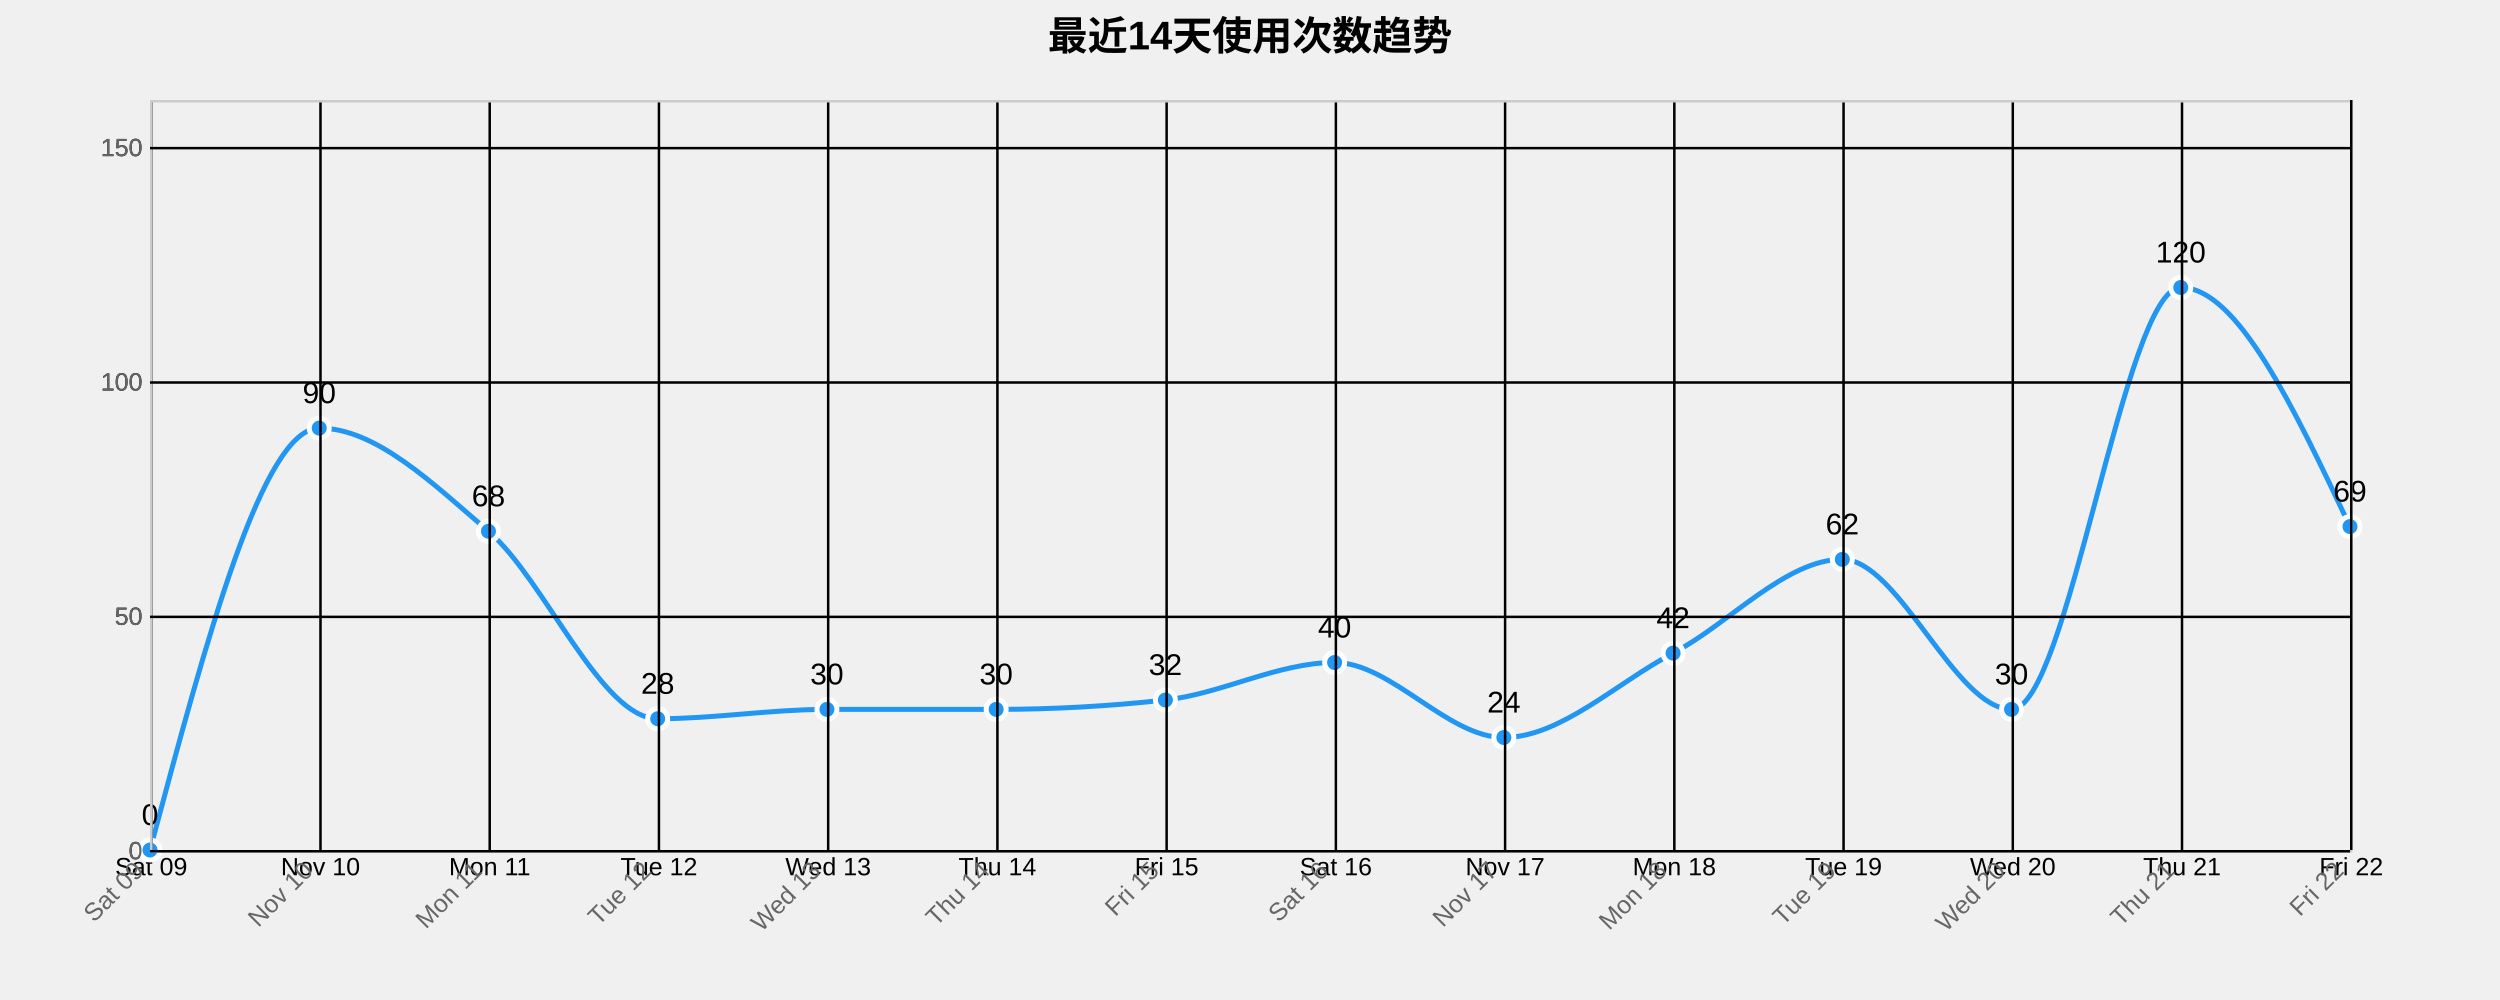
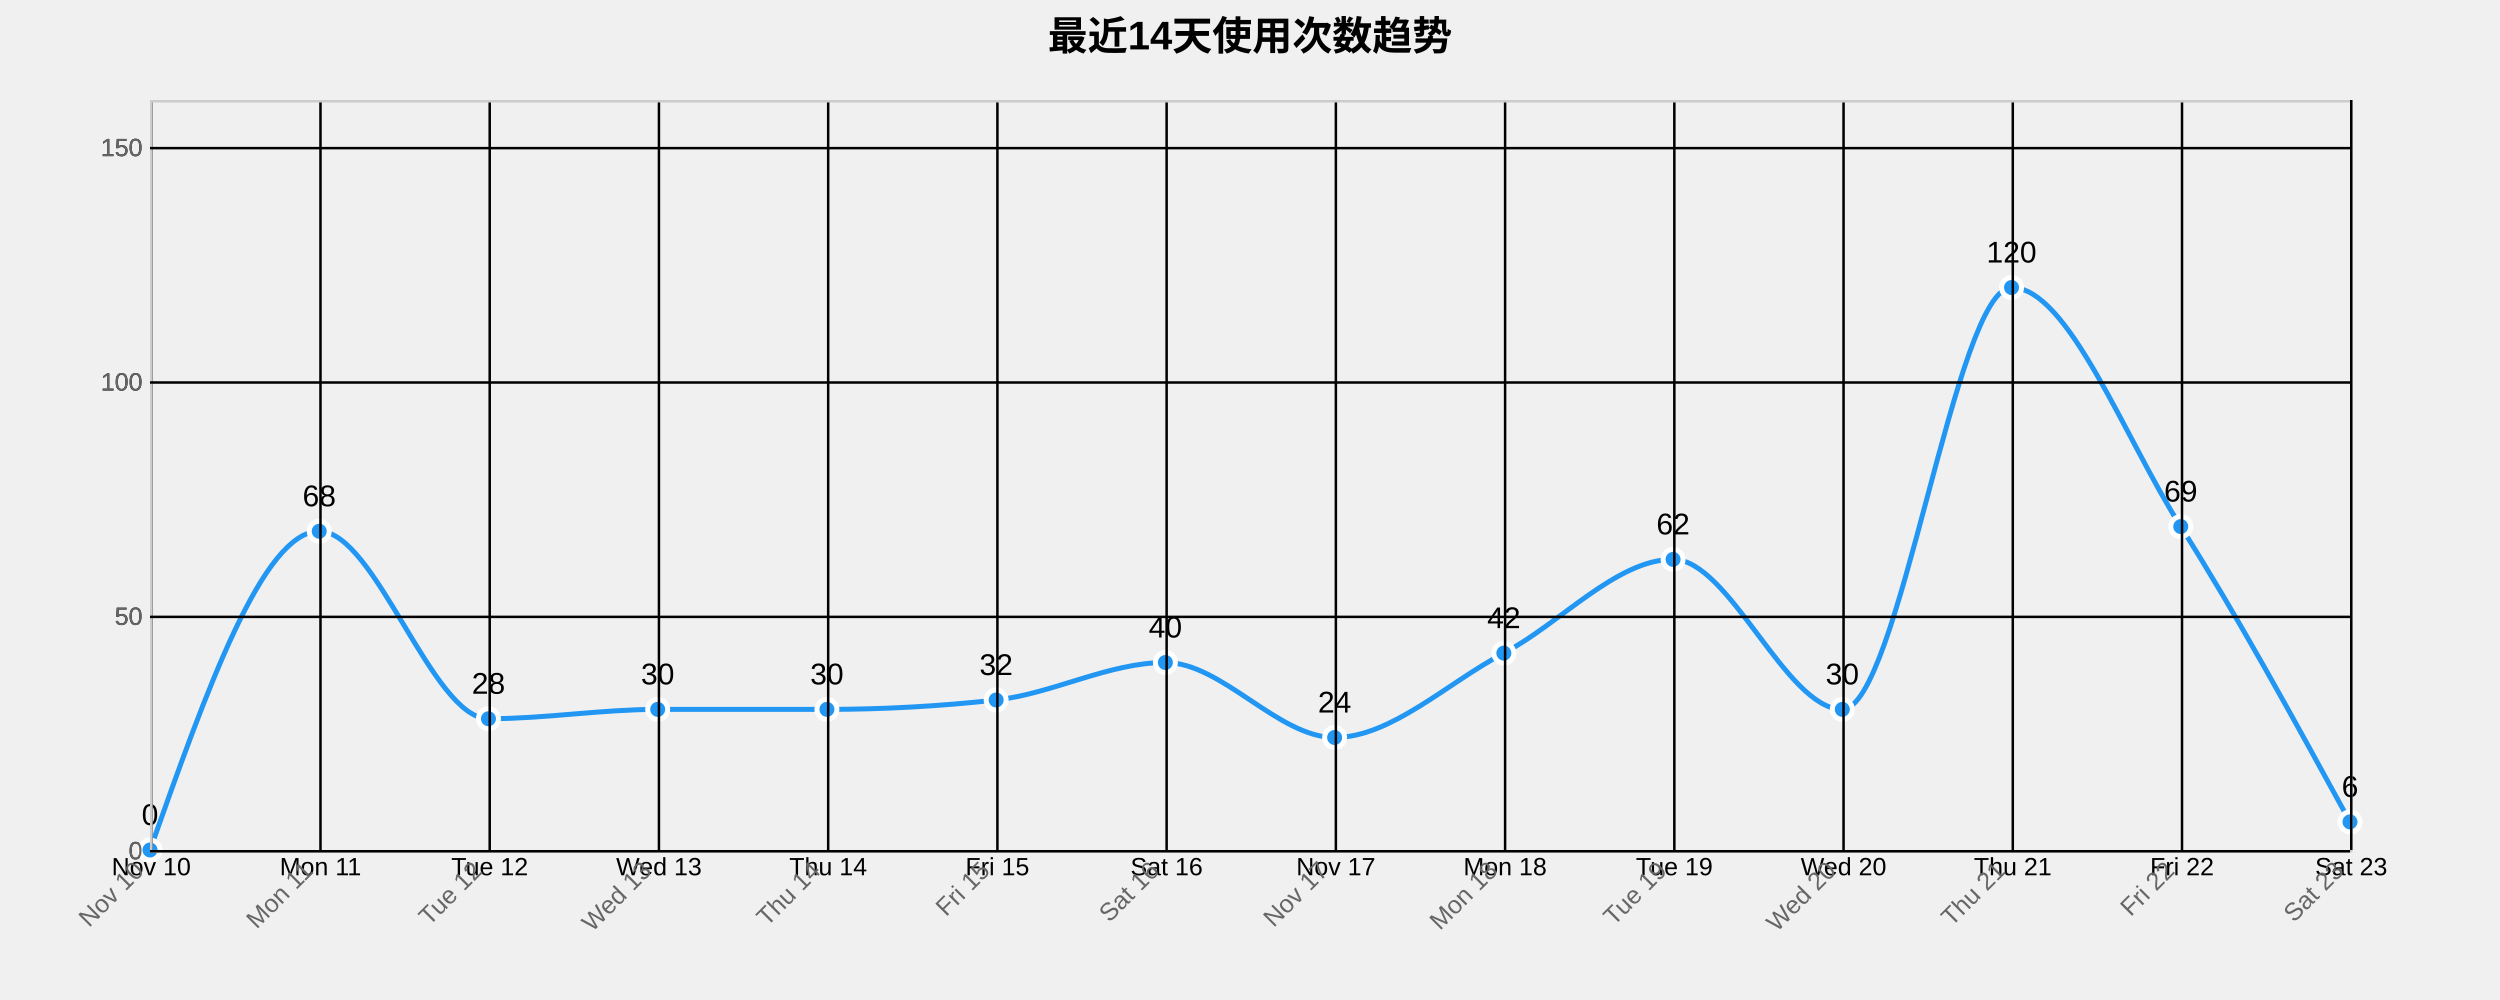
<svg xmlns="http://www.w3.org/2000/svg" width="1000" height="400">
  <g transform="translate(60,40)">
    <text x="440" y="-20" text-anchor="middle" style="font-size: 16px; font-weight: bold;">最近14天使用次数趋势</text>
    <g class="grid" transform="translate(0,300)" fill="none" font-size="10" font-family="sans-serif" text-anchor="middle">
      <path class="domain" stroke="currentColor" d="M0.5,-300V0.5H880.5V-300" />
      <g class="tick" opacity="1" transform="translate(0.5,0)">
        <line stroke="currentColor" y2="-300" />
-         <text fill="currentColor" y="3" dy="0.71em">Sat 09</text>
+         <text fill="currentColor" y="3" dy="0.71em">Nov 10</text>
      </g>
      <g class="tick" opacity="1" transform="translate(68.19231,0)">
        <line stroke="currentColor" y2="-300" />
-         <text fill="currentColor" y="3" dy="0.71em">Nov 10</text>
+         <text fill="currentColor" y="3" dy="0.71em">Mon 11</text>
      </g>
      <g class="tick" opacity="1" transform="translate(135.8846,0)">
        <line stroke="currentColor" y2="-300" />
-         <text fill="currentColor" y="3" dy="0.71em">Mon 11</text>
+         <text fill="currentColor" y="3" dy="0.71em">Tue 12</text>
      </g>
      <g class="tick" opacity="1" transform="translate(203.5769,0)">
        <line stroke="currentColor" y2="-300" />
-         <text fill="currentColor" y="3" dy="0.71em">Tue 12</text>
+         <text fill="currentColor" y="3" dy="0.71em">Wed 13</text>
      </g>
      <g class="tick" opacity="1" transform="translate(271.2692,0)">
        <line stroke="currentColor" y2="-300" />
-         <text fill="currentColor" y="3" dy="0.71em">Wed 13</text>
+         <text fill="currentColor" y="3" dy="0.71em">Thu 14</text>
      </g>
      <g class="tick" opacity="1" transform="translate(338.9615,0)">
        <line stroke="currentColor" y2="-300" />
-         <text fill="currentColor" y="3" dy="0.71em">Thu 14</text>
+         <text fill="currentColor" y="3" dy="0.71em">Fri 15</text>
      </g>
      <g class="tick" opacity="1" transform="translate(406.6538,0)">
        <line stroke="currentColor" y2="-300" />
-         <text fill="currentColor" y="3" dy="0.71em">Fri 15</text>
+         <text fill="currentColor" y="3" dy="0.71em">Sat 16</text>
      </g>
      <g class="tick" opacity="1" transform="translate(474.3462,0)">
        <line stroke="currentColor" y2="-300" />
-         <text fill="currentColor" y="3" dy="0.71em">Sat 16</text>
+         <text fill="currentColor" y="3" dy="0.71em">Nov 17</text>
      </g>
      <g class="tick" opacity="1" transform="translate(542.0385,0)">
        <line stroke="currentColor" y2="-300" />
-         <text fill="currentColor" y="3" dy="0.71em">Nov 17</text>
+         <text fill="currentColor" y="3" dy="0.71em">Mon 18</text>
      </g>
      <g class="tick" opacity="1" transform="translate(609.7308,0)">
        <line stroke="currentColor" y2="-300" />
-         <text fill="currentColor" y="3" dy="0.71em">Mon 18</text>
+         <text fill="currentColor" y="3" dy="0.71em">Tue 19</text>
      </g>
      <g class="tick" opacity="1" transform="translate(677.4231,0)">
        <line stroke="currentColor" y2="-300" />
-         <text fill="currentColor" y="3" dy="0.71em">Tue 19</text>
+         <text fill="currentColor" y="3" dy="0.71em">Wed 20</text>
      </g>
      <g class="tick" opacity="1" transform="translate(745.1154,0)">
        <line stroke="currentColor" y2="-300" />
-         <text fill="currentColor" y="3" dy="0.71em">Wed 20</text>
+         <text fill="currentColor" y="3" dy="0.71em">Thu 21</text>
      </g>
      <g class="tick" opacity="1" transform="translate(812.8077,0)">
        <line stroke="currentColor" y2="-300" />
-         <text fill="currentColor" y="3" dy="0.71em">Thu 21</text>
+         <text fill="currentColor" y="3" dy="0.71em">Fri 22</text>
      </g>
      <g class="tick" opacity="1" transform="translate(880.5,0)">
        <line stroke="currentColor" y2="-300" />
-         <text fill="currentColor" y="3" dy="0.71em">Fri 22</text>
+         <text fill="currentColor" y="3" dy="0.71em">Sat 23</text>
      </g>
    </g>
    <g class="grid" fill="none" font-size="10" font-family="sans-serif" text-anchor="end">
      <path class="domain" stroke="currentColor" d="M880,300.5H0.5V0.5H880" />
      <g class="tick" opacity="1" transform="translate(0,300.5)">
        <line stroke="currentColor" x2="880" />
        <text fill="currentColor" x="-3" dy="0.32em">0</text>
      </g>
      <g class="tick" opacity="1" transform="translate(0,206.75)">
        <line stroke="currentColor" x2="880" />
        <text fill="currentColor" x="-3" dy="0.32em">50</text>
      </g>
      <g class="tick" opacity="1" transform="translate(0,113)">
        <line stroke="currentColor" x2="880" />
        <text fill="currentColor" x="-3" dy="0.32em">100</text>
      </g>
      <g class="tick" opacity="1" transform="translate(0,19.25)">
        <line stroke="currentColor" x2="880" />
        <text fill="currentColor" x="-3" dy="0.32em">150</text>
      </g>
    </g>
-     <path class="area" d="M0,300C22.564,215.625,45.128,131.25,67.692,131.25C90.256,131.25,112.821,153.125,135.385,172.5C157.949,191.875,180.513,247.5,203.077,247.5C225.641,247.5,248.205,243.75,270.769,243.75C293.333,243.75,315.897,243.75,338.462,243.75C361.026,243.75,383.59,242.5,406.154,240C428.718,237.5,451.282,225,473.846,225C496.41,225,518.974,255,541.538,255C564.103,255,586.667,233.125,609.231,221.25C631.795,209.375,654.359,183.75,676.923,183.75C699.487,183.75,722.051,243.75,744.615,243.75C767.179,243.75,789.744,75,812.308,75C834.872,75,857.436,122.813,880,170.625L880,300C857.436,300,834.872,300,812.308,300C789.744,300,767.179,300,744.615,300C722.051,300,699.487,300,676.923,300C654.359,300,631.795,300,609.231,300C586.667,300,564.103,300,541.538,300C518.974,300,496.41,300,473.846,300C451.282,300,428.718,300,406.154,300C383.59,300,361.026,300,338.462,300C315.897,300,293.333,300,270.769,300C248.205,300,225.641,300,203.077,300C180.513,300,157.949,300,135.385,300C112.821,300,90.256,300,67.692,300C45.128,300,22.564,300,0,300Z" style="fill: url(#area-gradient); opacity: 0.3;" />
-     <path class="line" d="M0,300C22.564,215.625,45.128,131.25,67.692,131.25C90.256,131.25,112.821,153.125,135.385,172.5C157.949,191.875,180.513,247.5,203.077,247.5C225.641,247.5,248.205,243.75,270.769,243.75C293.333,243.75,315.897,243.75,338.462,243.75C361.026,243.75,383.59,242.5,406.154,240C428.718,237.5,451.282,225,473.846,225C496.41,225,518.974,255,541.538,255C564.103,255,586.667,233.125,609.231,221.25C631.795,209.375,654.359,183.75,676.923,183.75C699.487,183.75,722.051,243.75,744.615,243.75C767.179,243.75,789.744,75,812.308,75C834.872,75,857.436,122.813,880,170.625" style="fill: none; stroke: #2196F3; stroke-width: 2px;" />
+     <path class="area" d="M0,300C22.564,236.25,45.128,172.5,67.692,172.5C90.256,172.5,112.821,247.5,135.385,247.5C157.949,247.5,180.513,243.75,203.077,243.75C225.641,243.75,248.205,243.75,270.769,243.75C293.333,243.75,315.897,242.5,338.462,240C361.026,237.5,383.59,225,406.154,225C428.718,225,451.282,255,473.846,255C496.41,255,518.974,233.125,541.538,221.25C564.103,209.375,586.667,183.75,609.231,183.75C631.795,183.75,654.359,243.75,676.923,243.75C699.487,243.75,722.051,75,744.615,75C767.179,75,789.744,135,812.308,170.625C834.872,206.25,857.436,247.5,880,288.75L880,300C857.436,300,834.872,300,812.308,300C789.744,300,767.179,300,744.615,300C722.051,300,699.487,300,676.923,300C654.359,300,631.795,300,609.231,300C586.667,300,564.103,300,541.538,300C518.974,300,496.41,300,473.846,300C451.282,300,428.718,300,406.154,300C383.59,300,361.026,300,338.462,300C315.897,300,293.333,300,270.769,300C248.205,300,225.641,300,203.077,300C180.513,300,157.949,300,135.385,300C112.821,300,90.256,300,67.692,300C45.128,300,22.564,300,0,300Z" style="fill: url(#area-gradient); opacity: 0.3;" />
+     <path class="line" d="M0,300C22.564,236.25,45.128,172.5,67.692,172.5C90.256,172.5,112.821,247.5,135.385,247.5C157.949,247.5,180.513,243.75,203.077,243.75C225.641,243.75,248.205,243.75,270.769,243.75C293.333,243.75,315.897,242.5,338.462,240C361.026,237.5,383.59,225,406.154,225C428.718,225,451.282,255,473.846,255C496.41,255,518.974,233.125,541.538,221.25C564.103,209.375,586.667,183.75,609.231,183.75C631.795,183.75,654.359,243.75,676.923,243.75C699.487,243.75,722.051,75,744.615,75C767.179,75,789.744,135,812.308,170.625C834.872,206.25,857.436,247.5,880,288.75" style="fill: none; stroke: #2196F3; stroke-width: 2px;" />
    <circle class="dot" cx="0" cy="300" r="4" style="fill: #2196F3; stroke: #fff; stroke-width: 2px;" />
-     <circle class="dot" cx="67.692" cy="131.25" r="4" style="fill: #2196F3; stroke: #fff; stroke-width: 2px;" />
-     <circle class="dot" cx="135.385" cy="172.5" r="4" style="fill: #2196F3; stroke: #fff; stroke-width: 2px;" />
-     <circle class="dot" cx="203.077" cy="247.5" r="4" style="fill: #2196F3; stroke: #fff; stroke-width: 2px;" />
+     <circle class="dot" cx="67.692" cy="172.5" r="4" style="fill: #2196F3; stroke: #fff; stroke-width: 2px;" />
+     <circle class="dot" cx="135.385" cy="247.5" r="4" style="fill: #2196F3; stroke: #fff; stroke-width: 2px;" />
+     <circle class="dot" cx="203.077" cy="243.75" r="4" style="fill: #2196F3; stroke: #fff; stroke-width: 2px;" />
    <circle class="dot" cx="270.769" cy="243.75" r="4" style="fill: #2196F3; stroke: #fff; stroke-width: 2px;" />
-     <circle class="dot" cx="338.462" cy="243.75" r="4" style="fill: #2196F3; stroke: #fff; stroke-width: 2px;" />
-     <circle class="dot" cx="406.154" cy="240" r="4" style="fill: #2196F3; stroke: #fff; stroke-width: 2px;" />
-     <circle class="dot" cx="473.846" cy="225" r="4" style="fill: #2196F3; stroke: #fff; stroke-width: 2px;" />
-     <circle class="dot" cx="541.538" cy="255" r="4" style="fill: #2196F3; stroke: #fff; stroke-width: 2px;" />
-     <circle class="dot" cx="609.231" cy="221.25" r="4" style="fill: #2196F3; stroke: #fff; stroke-width: 2px;" />
-     <circle class="dot" cx="676.923" cy="183.75" r="4" style="fill: #2196F3; stroke: #fff; stroke-width: 2px;" />
-     <circle class="dot" cx="744.615" cy="243.75" r="4" style="fill: #2196F3; stroke: #fff; stroke-width: 2px;" />
-     <circle class="dot" cx="812.308" cy="75" r="4" style="fill: #2196F3; stroke: #fff; stroke-width: 2px;" />
-     <circle class="dot" cx="880" cy="170.625" r="4" style="fill: #2196F3; stroke: #fff; stroke-width: 2px;" />
+     <circle class="dot" cx="338.462" cy="240" r="4" style="fill: #2196F3; stroke: #fff; stroke-width: 2px;" />
+     <circle class="dot" cx="406.154" cy="225" r="4" style="fill: #2196F3; stroke: #fff; stroke-width: 2px;" />
+     <circle class="dot" cx="473.846" cy="255" r="4" style="fill: #2196F3; stroke: #fff; stroke-width: 2px;" />
+     <circle class="dot" cx="541.538" cy="221.25" r="4" style="fill: #2196F3; stroke: #fff; stroke-width: 2px;" />
+     <circle class="dot" cx="609.231" cy="183.75" r="4" style="fill: #2196F3; stroke: #fff; stroke-width: 2px;" />
+     <circle class="dot" cx="676.923" cy="243.75" r="4" style="fill: #2196F3; stroke: #fff; stroke-width: 2px;" />
+     <circle class="dot" cx="744.615" cy="75" r="4" style="fill: #2196F3; stroke: #fff; stroke-width: 2px;" />
+     <circle class="dot" cx="812.308" cy="170.625" r="4" style="fill: #2196F3; stroke: #fff; stroke-width: 2px;" />
+     <circle class="dot" cx="880" cy="288.75" r="4" style="fill: #2196F3; stroke: #fff; stroke-width: 2px;" />
    <text class="label" x="0" y="290" text-anchor="middle" style="font-size: 12px;">0</text>
-     <text class="label" x="67.692" y="121.25" text-anchor="middle" style="font-size: 12px;">90</text>
-     <text class="label" x="135.385" y="162.5" text-anchor="middle" style="font-size: 12px;">68</text>
-     <text class="label" x="203.077" y="237.5" text-anchor="middle" style="font-size: 12px;">28</text>
+     <text class="label" x="67.692" y="162.5" text-anchor="middle" style="font-size: 12px;">68</text>
+     <text class="label" x="135.385" y="237.5" text-anchor="middle" style="font-size: 12px;">28</text>
+     <text class="label" x="203.077" y="233.75" text-anchor="middle" style="font-size: 12px;">30</text>
    <text class="label" x="270.769" y="233.75" text-anchor="middle" style="font-size: 12px;">30</text>
-     <text class="label" x="338.462" y="233.75" text-anchor="middle" style="font-size: 12px;">30</text>
-     <text class="label" x="406.154" y="230" text-anchor="middle" style="font-size: 12px;">32</text>
-     <text class="label" x="473.846" y="215" text-anchor="middle" style="font-size: 12px;">40</text>
-     <text class="label" x="541.538" y="245" text-anchor="middle" style="font-size: 12px;">24</text>
-     <text class="label" x="609.231" y="211.25" text-anchor="middle" style="font-size: 12px;">42</text>
-     <text class="label" x="676.923" y="173.75" text-anchor="middle" style="font-size: 12px;">62</text>
-     <text class="label" x="744.615" y="233.75" text-anchor="middle" style="font-size: 12px;">30</text>
-     <text class="label" x="812.308" y="65" text-anchor="middle" style="font-size: 12px;">120</text>
-     <text class="label" x="880" y="160.625" text-anchor="middle" style="font-size: 12px;">69</text>
+     <text class="label" x="338.462" y="230" text-anchor="middle" style="font-size: 12px;">32</text>
+     <text class="label" x="406.154" y="215" text-anchor="middle" style="font-size: 12px;">40</text>
+     <text class="label" x="473.846" y="245" text-anchor="middle" style="font-size: 12px;">24</text>
+     <text class="label" x="541.538" y="211.25" text-anchor="middle" style="font-size: 12px;">42</text>
+     <text class="label" x="609.231" y="173.75" text-anchor="middle" style="font-size: 12px;">62</text>
+     <text class="label" x="676.923" y="233.75" text-anchor="middle" style="font-size: 12px;">30</text>
+     <text class="label" x="744.615" y="65" text-anchor="middle" style="font-size: 12px;">120</text>
+     <text class="label" x="812.308" y="160.625" text-anchor="middle" style="font-size: 12px;">69</text>
+     <text class="label" x="880" y="278.75" text-anchor="middle" style="font-size: 12px;">6</text>
    <g class="x-axis" transform="translate(0,300)" fill="none" font-size="10" font-family="sans-serif" text-anchor="middle">
      <path class="domain" stroke="currentColor" d="M0.5,-300V0.5H880.5V-300" />
      <g class="tick" opacity="1" transform="translate(0.5,0)">
        <line stroke="currentColor" y2="-300" />
-         <text fill="currentColor" y="3" dy=".15em" style="text-anchor: end;" dx="-.8em" transform="rotate(-45)">Sat 09</text>
+         <text fill="currentColor" y="3" dy=".15em" style="text-anchor: end;" dx="-.8em" transform="rotate(-45)">Nov 10</text>
      </g>
      <g class="tick" opacity="1" transform="translate(68.19231,0)">
        <line stroke="currentColor" y2="-300" />
-         <text fill="currentColor" y="3" dy=".15em" style="text-anchor: end;" dx="-.8em" transform="rotate(-45)">Nov 10</text>
+         <text fill="currentColor" y="3" dy=".15em" style="text-anchor: end;" dx="-.8em" transform="rotate(-45)">Mon 11</text>
      </g>
      <g class="tick" opacity="1" transform="translate(135.8846,0)">
        <line stroke="currentColor" y2="-300" />
-         <text fill="currentColor" y="3" dy=".15em" style="text-anchor: end;" dx="-.8em" transform="rotate(-45)">Mon 11</text>
+         <text fill="currentColor" y="3" dy=".15em" style="text-anchor: end;" dx="-.8em" transform="rotate(-45)">Tue 12</text>
      </g>
      <g class="tick" opacity="1" transform="translate(203.5769,0)">
        <line stroke="currentColor" y2="-300" />
-         <text fill="currentColor" y="3" dy=".15em" style="text-anchor: end;" dx="-.8em" transform="rotate(-45)">Tue 12</text>
+         <text fill="currentColor" y="3" dy=".15em" style="text-anchor: end;" dx="-.8em" transform="rotate(-45)">Wed 13</text>
      </g>
      <g class="tick" opacity="1" transform="translate(271.2692,0)">
        <line stroke="currentColor" y2="-300" />
-         <text fill="currentColor" y="3" dy=".15em" style="text-anchor: end;" dx="-.8em" transform="rotate(-45)">Wed 13</text>
+         <text fill="currentColor" y="3" dy=".15em" style="text-anchor: end;" dx="-.8em" transform="rotate(-45)">Thu 14</text>
      </g>
      <g class="tick" opacity="1" transform="translate(338.9615,0)">
        <line stroke="currentColor" y2="-300" />
-         <text fill="currentColor" y="3" dy=".15em" style="text-anchor: end;" dx="-.8em" transform="rotate(-45)">Thu 14</text>
+         <text fill="currentColor" y="3" dy=".15em" style="text-anchor: end;" dx="-.8em" transform="rotate(-45)">Fri 15</text>
      </g>
      <g class="tick" opacity="1" transform="translate(406.6538,0)">
        <line stroke="currentColor" y2="-300" />
-         <text fill="currentColor" y="3" dy=".15em" style="text-anchor: end;" dx="-.8em" transform="rotate(-45)">Fri 15</text>
+         <text fill="currentColor" y="3" dy=".15em" style="text-anchor: end;" dx="-.8em" transform="rotate(-45)">Sat 16</text>
      </g>
      <g class="tick" opacity="1" transform="translate(474.3462,0)">
        <line stroke="currentColor" y2="-300" />
-         <text fill="currentColor" y="3" dy=".15em" style="text-anchor: end;" dx="-.8em" transform="rotate(-45)">Sat 16</text>
+         <text fill="currentColor" y="3" dy=".15em" style="text-anchor: end;" dx="-.8em" transform="rotate(-45)">Nov 17</text>
      </g>
      <g class="tick" opacity="1" transform="translate(542.0385,0)">
        <line stroke="currentColor" y2="-300" />
-         <text fill="currentColor" y="3" dy=".15em" style="text-anchor: end;" dx="-.8em" transform="rotate(-45)">Nov 17</text>
+         <text fill="currentColor" y="3" dy=".15em" style="text-anchor: end;" dx="-.8em" transform="rotate(-45)">Mon 18</text>
      </g>
      <g class="tick" opacity="1" transform="translate(609.7308,0)">
        <line stroke="currentColor" y2="-300" />
-         <text fill="currentColor" y="3" dy=".15em" style="text-anchor: end;" dx="-.8em" transform="rotate(-45)">Mon 18</text>
+         <text fill="currentColor" y="3" dy=".15em" style="text-anchor: end;" dx="-.8em" transform="rotate(-45)">Tue 19</text>
      </g>
      <g class="tick" opacity="1" transform="translate(677.4231,0)">
        <line stroke="currentColor" y2="-300" />
-         <text fill="currentColor" y="3" dy=".15em" style="text-anchor: end;" dx="-.8em" transform="rotate(-45)">Tue 19</text>
+         <text fill="currentColor" y="3" dy=".15em" style="text-anchor: end;" dx="-.8em" transform="rotate(-45)">Wed 20</text>
      </g>
      <g class="tick" opacity="1" transform="translate(745.1154,0)">
        <line stroke="currentColor" y2="-300" />
-         <text fill="currentColor" y="3" dy=".15em" style="text-anchor: end;" dx="-.8em" transform="rotate(-45)">Wed 20</text>
+         <text fill="currentColor" y="3" dy=".15em" style="text-anchor: end;" dx="-.8em" transform="rotate(-45)">Thu 21</text>
      </g>
      <g class="tick" opacity="1" transform="translate(812.8077,0)">
        <line stroke="currentColor" y2="-300" />
-         <text fill="currentColor" y="3" dy=".15em" style="text-anchor: end;" dx="-.8em" transform="rotate(-45)">Thu 21</text>
+         <text fill="currentColor" y="3" dy=".15em" style="text-anchor: end;" dx="-.8em" transform="rotate(-45)">Fri 22</text>
      </g>
      <g class="tick" opacity="1" transform="translate(880.5,0)">
        <line stroke="currentColor" y2="-300" />
-         <text fill="currentColor" y="3" dy=".15em" style="text-anchor: end;" dx="-.8em" transform="rotate(-45)">Fri 22</text>
+         <text fill="currentColor" y="3" dy=".15em" style="text-anchor: end;" dx="-.8em" transform="rotate(-45)">Sat 23</text>
      </g>
    </g>
    <g class="y-axis" fill="none" font-size="10" font-family="sans-serif" text-anchor="end">
      <path class="domain" stroke="currentColor" d="M880,300.5H0.5V0.5H880" />
      <g class="tick" opacity="1" transform="translate(0,300.5)">
        <line stroke="currentColor" x2="880" />
        <text fill="currentColor" x="-3" dy="0.32em">0</text>
      </g>
      <g class="tick" opacity="1" transform="translate(0,206.75)">
        <line stroke="currentColor" x2="880" />
        <text fill="currentColor" x="-3" dy="0.32em">50</text>
      </g>
      <g class="tick" opacity="1" transform="translate(0,113)">
        <line stroke="currentColor" x2="880" />
        <text fill="currentColor" x="-3" dy="0.32em">100</text>
      </g>
      <g class="tick" opacity="1" transform="translate(0,19.25)">
        <line stroke="currentColor" x2="880" />
        <text fill="currentColor" x="-3" dy="0.32em">150</text>
      </g>
    </g>
    <style>
    .grid line {
      stroke: #e0e0e0;
      stroke-opacity: 0.7;
      shape-rendering: crispEdges;
    }
    .grid path {
      stroke-width: 0;
    }
    .dot:hover {
      r: 6;
    }
    text {
      font-family: Arial, sans-serif;
    }
    .x-axis path, .y-axis path {
      stroke: #ccc;
    }
    .x-axis text, .y-axis text {
      fill: #666;
    }
  </style>
  </g>
</svg>
